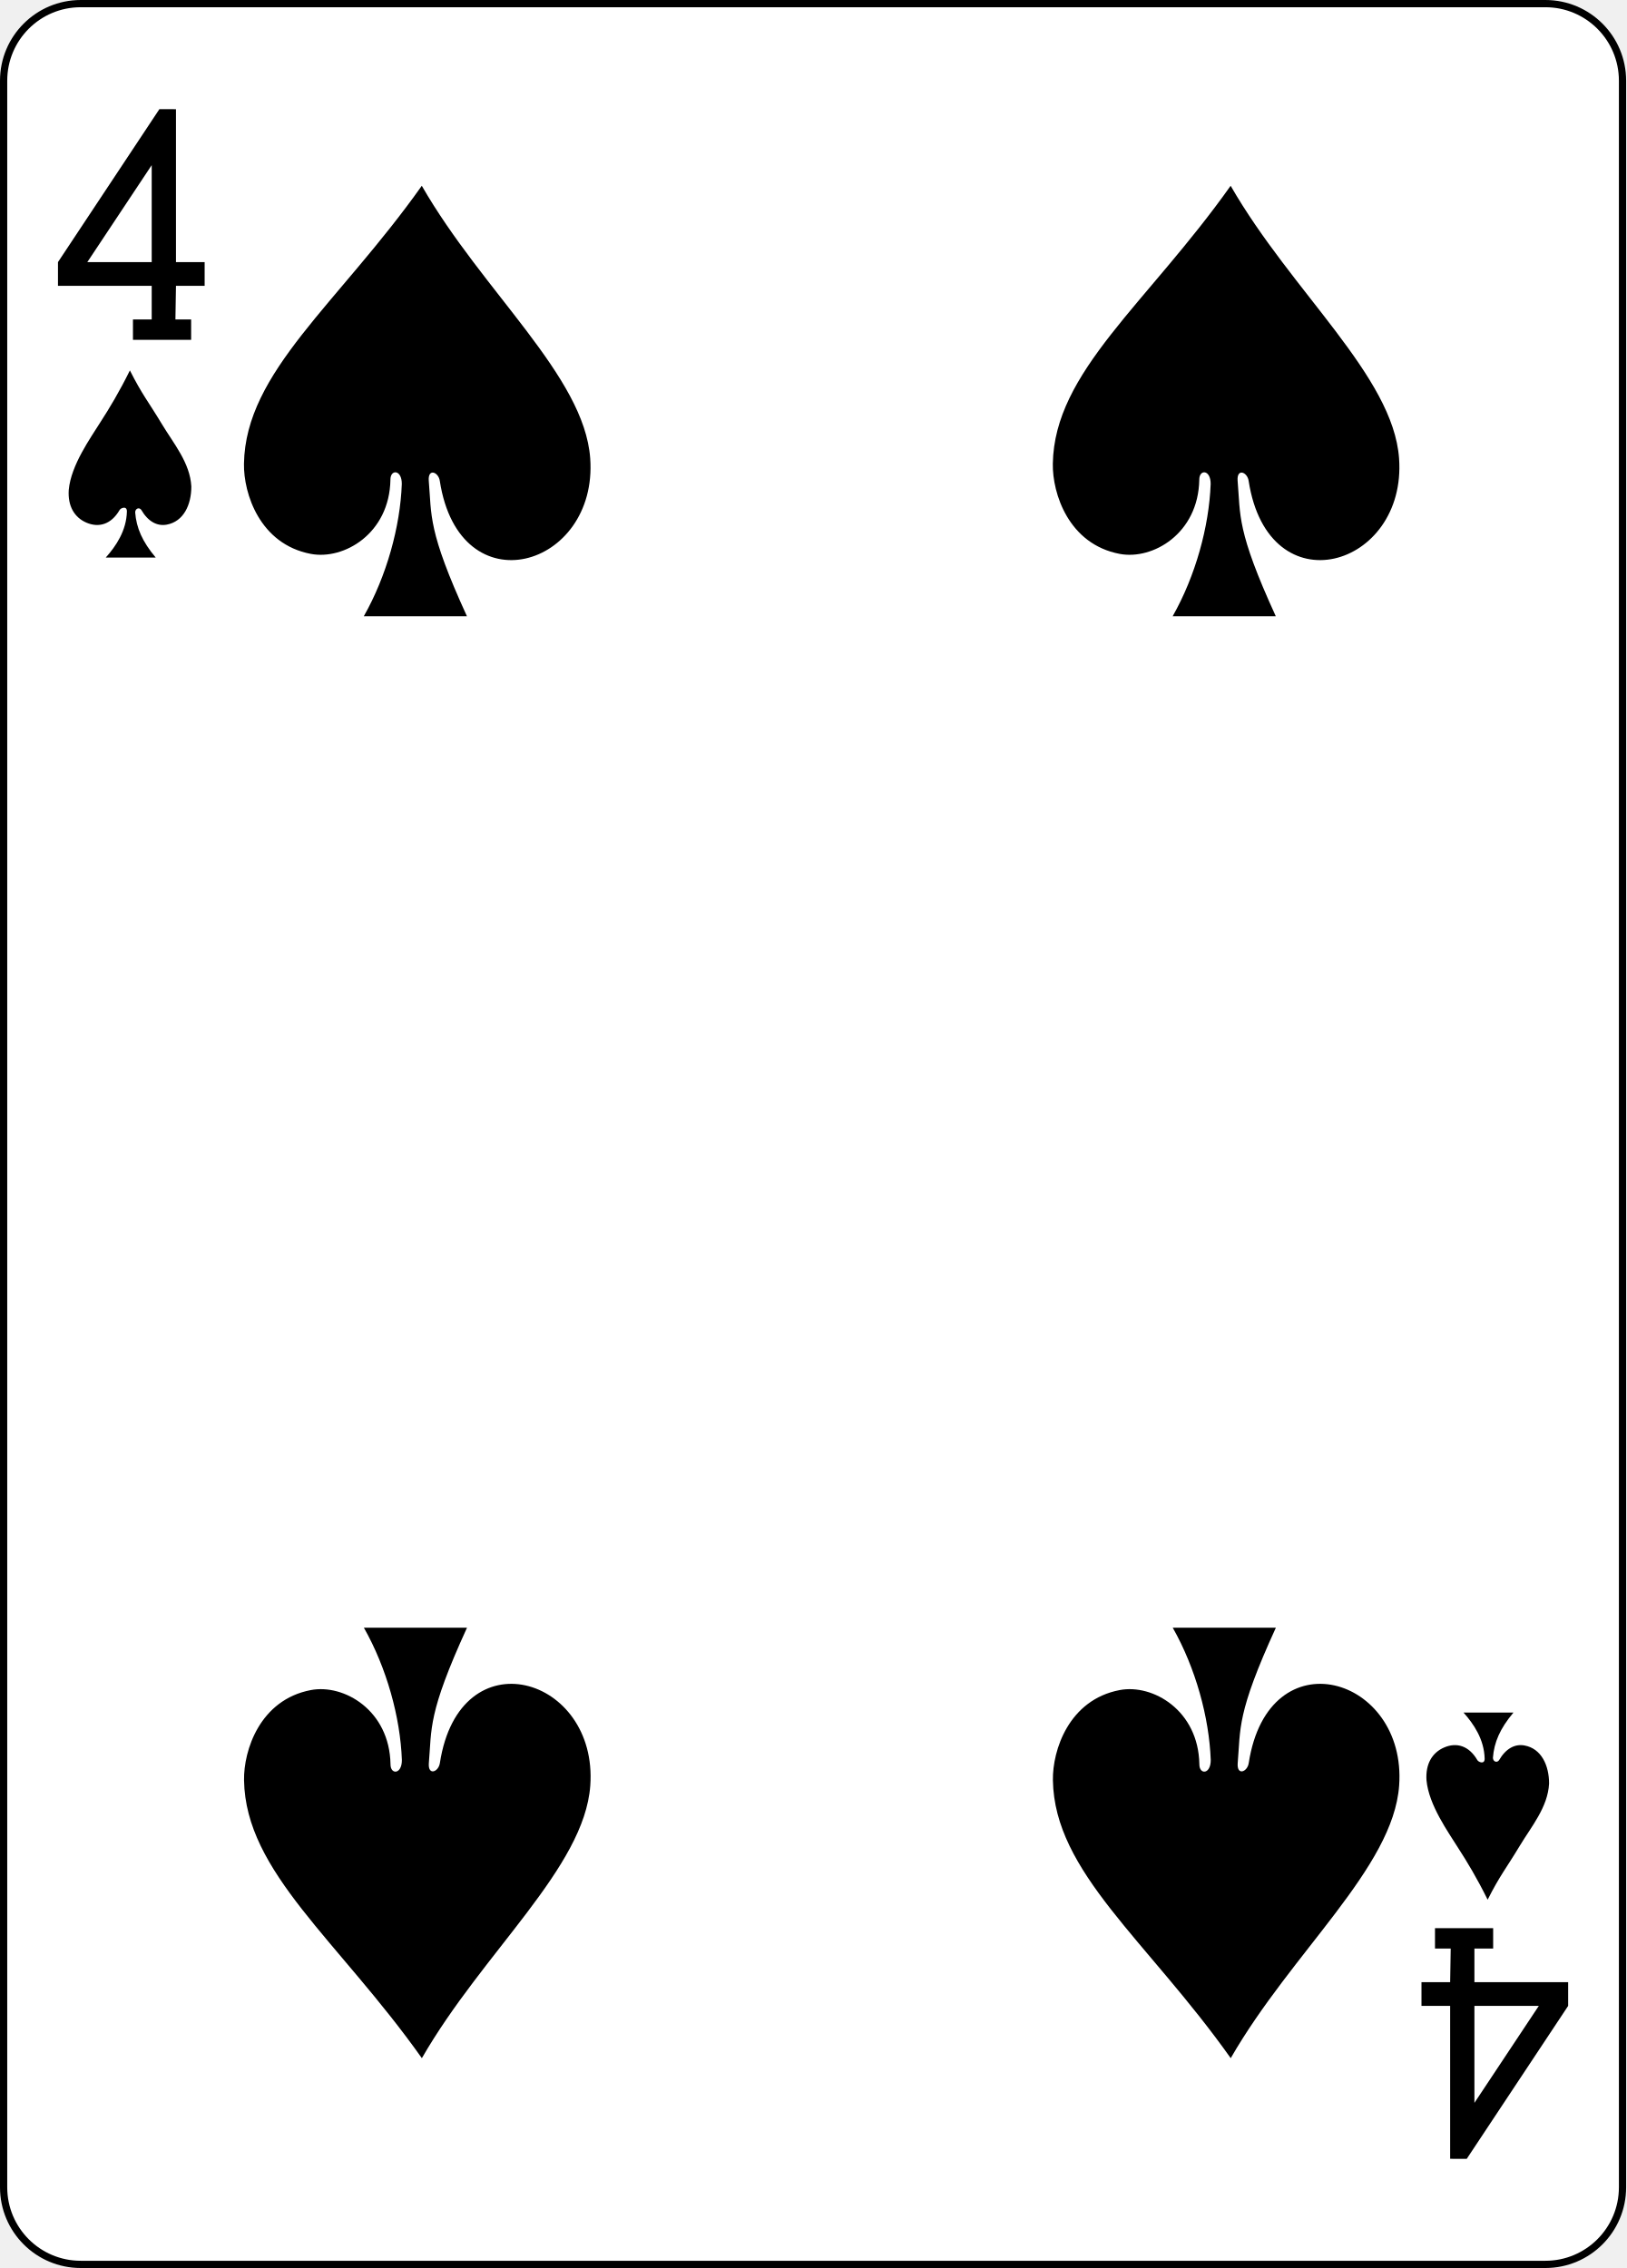
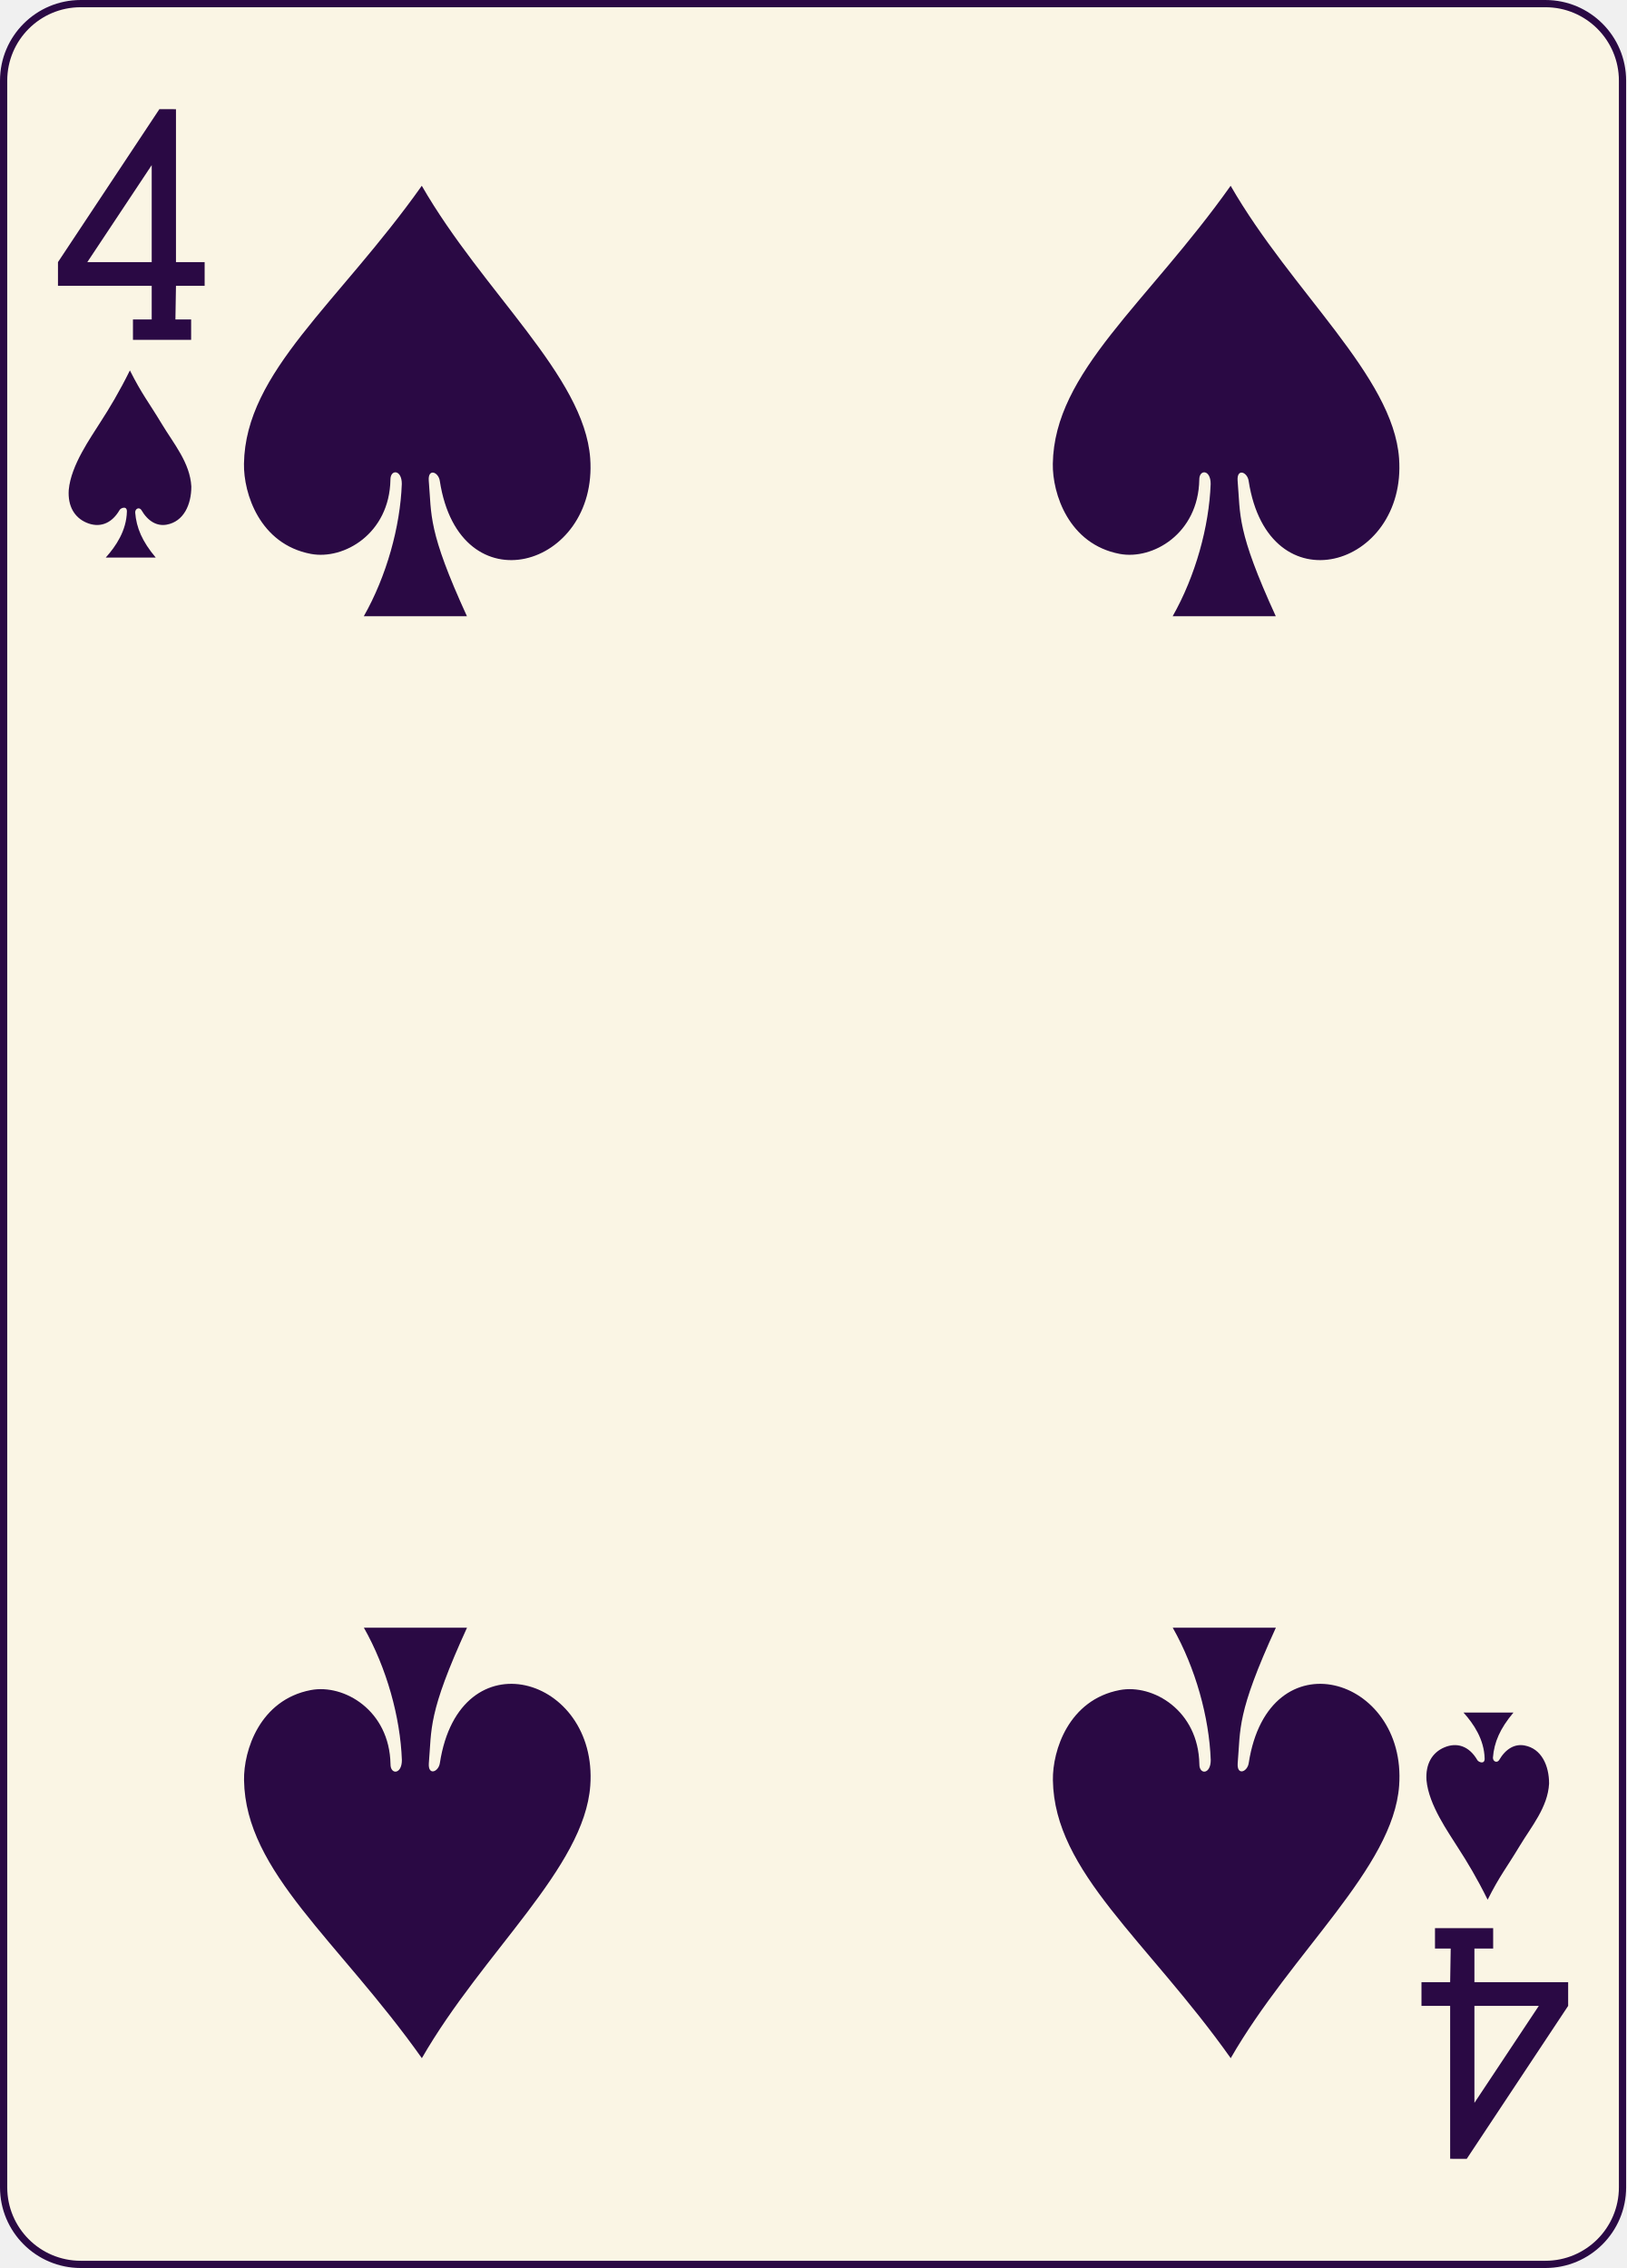
<svg xmlns="http://www.w3.org/2000/svg" width="224.225" height="312.808" id="svg4423" version="1.1">
  <defs id="defs4425" />
  <g id="layer1" transform="translate(-259.9347,-369.7772)">
    <g transform="translate(-1383,92.13511)" id="g3536" style="display:inline">
      <g id="g8085" transform="translate(-0.9965656,0)">
        <g id="g8072">
          <g transform="translate(-5059.956,3024.952)" style="display:inline" id="g8902-9">
-             <rect y="-2746.811" x="6704.386" height="311.811" width="223.228" id="rect6353-0" style="display:inline;fill:#ffffff;fill-opacity:1;stroke:#000000;stroke-width:0.997;stroke-miterlimit:4;stroke-dasharray:none;stroke-opacity:1" rx="10.63" ry="10.63" />
+             <rect y="-2746.811" x="6704.386" height="311.811" width="223.228" id="rect6353-0" style="display:inline;fill:#FAF5E4;fill-opacity:1;stroke:#2A0944;stroke-width:0.997;stroke-miterlimit:4;stroke-dasharray:none;stroke-opacity:1" rx="10.63" ry="10.63" />
            <g transform="matrix(0.3010621,0,0,0.3010621,5623.293,-1949.67)" id="g8591-0">
-               <path id="path7104-6" d="m 3650.172,-2493.73 0,-9.344 8.586,0 0,-15.399 -42.931,0 0,-10.865 46.453,-70.079 7.591,0.026 0,70.053 13.132,0 0,10.865 -13.132,0 -0.253,15.399 7.197,0 0,9.344 z m 8.586,-80.04 -29.493,44.432 29.493,0 z" style="display:inline;fill:#000000;fill-opacity:1" />
-               <path style="display:inline;fill:#000000;fill-opacity:1" d="m 4273.157,-1766.094 0,9.344 -8.586,0 0,15.399 42.931,0 0,10.865 -46.453,70.079 -7.591,-0.026 0,-70.053 -13.132,0 0,-10.865 13.132,0 0.253,-15.399 -7.197,0 0,-9.344 z m -8.586,80.04 29.493,-44.432 -29.493,0 z" id="path7159-1" />
+               <path id="path7104-6" d="m 3650.172,-2493.73 0,-9.344 8.586,0 0,-15.399 -42.931,0 0,-10.865 46.453,-70.079 7.591,0.026 0,70.053 13.132,0 0,10.865 -13.132,0 -0.253,15.399 7.197,0 0,9.344 z m 8.586,-80.04 -29.493,44.432 29.493,0 z" style="display:inline;fill:#2A0944;fill-opacity:1" />
+               <path style="display:inline;fill:#2A0944;fill-opacity:1" d="m 4273.157,-1766.094 0,9.344 -8.586,0 0,15.399 42.931,0 0,10.865 -46.453,70.079 -7.591,-0.026 0,-70.053 -13.132,0 0,-10.865 13.132,0 0.253,-15.399 -7.197,0 0,-9.344 z m -8.586,80.04 29.493,-44.432 -29.493,0 z" id="path7159-1" />
            </g>
          </g>
        </g>
      </g>
-       <path id="path3198" d="m 1698.34,344.402 c 0.015,-2.026 -1.587,-2.064 -1.569,-0.586 -0.134,7.429 -6.417,11.086 -10.981,10.219 -7.036,-1.338 -9.282,-8.322 -9.215,-12.435 0.207,-12.696 12.988,-22.058 24.52,-38.335 8.45,14.691 22.397,26.23 23.223,37.586 1.098,15.098 -18.009,20.73 -20.737,3.133 -0.176,-1.243 -1.64,-1.801 -1.526,-0.065 0.414,4.823 -0.175,6.831 5.266,18.719 l -14.222,0 c 3.15,-5.555 5.025,-12.375 5.24,-18.236 z" style="display:inline;fill:#000000;fill-opacity:1" />
-       <path id="path3200" d="m 1809.872,344.402 c 0.015,-2.026 -1.587,-2.064 -1.569,-0.586 -0.134,7.429 -6.417,11.086 -10.981,10.219 -7.036,-1.338 -9.282,-8.322 -9.215,-12.435 0.207,-12.696 12.988,-22.058 24.52,-38.335 8.45,14.691 22.397,26.23 23.223,37.586 1.098,15.098 -18.009,20.73 -20.737,3.133 -0.176,-1.243 -1.64,-1.801 -1.526,-0.065 0.414,4.823 -0.175,6.831 5.266,18.719 l -14.222,0 c 3.15,-5.555 5.025,-12.375 5.24,-18.236 z" style="display:inline;fill:#000000;fill-opacity:1" />
-       <path id="path3260" d="m 1698.35,520.373 c 0.015,2.026 -1.587,2.064 -1.569,0.586 -0.134,-7.429 -6.417,-11.086 -10.981,-10.219 -7.036,1.338 -9.282,8.322 -9.215,12.435 0.207,12.696 12.988,22.058 24.52,38.335 8.45,-14.691 22.397,-26.23 23.223,-37.586 1.098,-15.098 -18.009,-20.73 -20.737,-3.133 -0.176,1.243 -1.64,1.801 -1.526,0.065 0.414,-4.823 -0.175,-6.831 5.266,-18.719 l -14.222,0 c 3.15,5.555 5.025,12.375 5.24,18.236 z" style="display:inline;fill:#000000;fill-opacity:1" />
-       <path id="path3262" d="m 1809.883,520.373 c 0.015,2.026 -1.587,2.064 -1.569,0.586 -0.134,-7.429 -6.417,-11.086 -10.981,-10.219 -7.036,1.338 -9.282,8.322 -9.215,12.435 0.207,12.696 12.988,22.058 24.52,38.335 8.45,-14.691 22.397,-26.23 23.223,-37.586 1.098,-15.098 -18.009,-20.73 -20.737,-3.133 -0.176,1.243 -1.64,1.801 -1.526,0.065 0.414,-4.823 -0.175,-6.831 5.266,-18.719 l -14.222,0 c 3.15,5.555 5.025,12.375 5.24,18.236 z" style="display:inline;fill:#000000;fill-opacity:1" />
-       <path id="path3314" d="m 1660.434,348.191 c 0.01,-0.872 -0.895,-0.465 -1.018,-0.19 -1.163,1.986 -2.865,2.448 -4.548,1.732 -1.667,-0.709 -2.604,-2.28 -2.454,-4.522 0.31,-3.438 3.035,-7.2 4.355,-9.326 1.252,-1.93 2.628,-4.222 4.077,-7.154 1.697,3.363 2.559,4.321 4.405,7.391 1.626,2.704 3.893,5.353 4.067,8.622 0,2.485 -1.046,4.832 -3.399,5.259 -1.331,0.242 -2.579,-0.442 -3.504,-2.037 -0.282,-0.407 -0.849,-0.195 -0.839,0.362 0.165,2.093 0.955,3.983 2.829,6.212 l -6.887,0 c 1.41,-1.576 2.849,-3.704 2.915,-6.349 z" style="display:inline;fill:#000000;fill-opacity:1" />
-       <path style="display:inline;fill:#000000;fill-opacity:1" d="m 1847.653,520.192 c 0.01,0.872 -0.895,0.465 -1.018,0.19 -1.163,-1.986 -2.865,-2.448 -4.548,-1.732 -1.667,0.709 -2.604,2.28 -2.454,4.522 0.31,3.438 3.035,7.2 4.355,9.326 1.252,1.93 2.628,4.222 4.077,7.154 1.697,-3.363 2.559,-4.321 4.405,-7.392 1.626,-2.704 3.893,-5.353 4.067,-8.622 0,-2.485 -1.046,-4.832 -3.399,-5.259 -1.331,-0.242 -2.579,0.442 -3.504,2.037 -0.282,0.407 -0.849,0.195 -0.839,-0.362 0.165,-2.093 0.955,-3.983 2.829,-6.212 l -6.887,0 c 1.41,1.576 2.849,3.704 2.915,6.349 z" id="path3336" />
+       <path id="path3198" d="m 1698.34,344.402 c 0.015,-2.026 -1.587,-2.064 -1.569,-0.586 -0.134,7.429 -6.417,11.086 -10.981,10.219 -7.036,-1.338 -9.282,-8.322 -9.215,-12.435 0.207,-12.696 12.988,-22.058 24.52,-38.335 8.45,14.691 22.397,26.23 23.223,37.586 1.098,15.098 -18.009,20.73 -20.737,3.133 -0.176,-1.243 -1.64,-1.801 -1.526,-0.065 0.414,4.823 -0.175,6.831 5.266,18.719 l -14.222,0 c 3.15,-5.555 5.025,-12.375 5.24,-18.236 z" style="display:inline;fill:#2A0944;fill-opacity:1" />
+       <path id="path3200" d="m 1809.872,344.402 c 0.015,-2.026 -1.587,-2.064 -1.569,-0.586 -0.134,7.429 -6.417,11.086 -10.981,10.219 -7.036,-1.338 -9.282,-8.322 -9.215,-12.435 0.207,-12.696 12.988,-22.058 24.52,-38.335 8.45,14.691 22.397,26.23 23.223,37.586 1.098,15.098 -18.009,20.73 -20.737,3.133 -0.176,-1.243 -1.64,-1.801 -1.526,-0.065 0.414,4.823 -0.175,6.831 5.266,18.719 l -14.222,0 c 3.15,-5.555 5.025,-12.375 5.24,-18.236 z" style="display:inline;fill:#2A0944;fill-opacity:1" />
+       <path id="path3260" d="m 1698.35,520.373 c 0.015,2.026 -1.587,2.064 -1.569,0.586 -0.134,-7.429 -6.417,-11.086 -10.981,-10.219 -7.036,1.338 -9.282,8.322 -9.215,12.435 0.207,12.696 12.988,22.058 24.52,38.335 8.45,-14.691 22.397,-26.23 23.223,-37.586 1.098,-15.098 -18.009,-20.73 -20.737,-3.133 -0.176,1.243 -1.64,1.801 -1.526,0.065 0.414,-4.823 -0.175,-6.831 5.266,-18.719 l -14.222,0 c 3.15,5.555 5.025,12.375 5.24,18.236 z" style="display:inline;fill:#2A0944;fill-opacity:1" />
+       <path id="path3262" d="m 1809.883,520.373 c 0.015,2.026 -1.587,2.064 -1.569,0.586 -0.134,-7.429 -6.417,-11.086 -10.981,-10.219 -7.036,1.338 -9.282,8.322 -9.215,12.435 0.207,12.696 12.988,22.058 24.52,38.335 8.45,-14.691 22.397,-26.23 23.223,-37.586 1.098,-15.098 -18.009,-20.73 -20.737,-3.133 -0.176,1.243 -1.64,1.801 -1.526,0.065 0.414,-4.823 -0.175,-6.831 5.266,-18.719 l -14.222,0 c 3.15,5.555 5.025,12.375 5.24,18.236 z" style="display:inline;fill:#2A0944;fill-opacity:1" />
+       <path id="path3314" d="m 1660.434,348.191 c 0.01,-0.872 -0.895,-0.465 -1.018,-0.19 -1.163,1.986 -2.865,2.448 -4.548,1.732 -1.667,-0.709 -2.604,-2.28 -2.454,-4.522 0.31,-3.438 3.035,-7.2 4.355,-9.326 1.252,-1.93 2.628,-4.222 4.077,-7.154 1.697,3.363 2.559,4.321 4.405,7.391 1.626,2.704 3.893,5.353 4.067,8.622 0,2.485 -1.046,4.832 -3.399,5.259 -1.331,0.242 -2.579,-0.442 -3.504,-2.037 -0.282,-0.407 -0.849,-0.195 -0.839,0.362 0.165,2.093 0.955,3.983 2.829,6.212 l -6.887,0 c 1.41,-1.576 2.849,-3.704 2.915,-6.349 z" style="display:inline;fill:#2A0944;fill-opacity:1" />
+       <path style="display:inline;fill:#2A0944;fill-opacity:1" d="m 1847.653,520.192 c 0.01,0.872 -0.895,0.465 -1.018,0.19 -1.163,-1.986 -2.865,-2.448 -4.548,-1.732 -1.667,0.709 -2.604,2.28 -2.454,4.522 0.31,3.438 3.035,7.2 4.355,9.326 1.252,1.93 2.628,4.222 4.077,7.154 1.697,-3.363 2.559,-4.321 4.405,-7.392 1.626,-2.704 3.893,-5.353 4.067,-8.622 0,-2.485 -1.046,-4.832 -3.399,-5.259 -1.331,-0.242 -2.579,0.442 -3.504,2.037 -0.282,0.407 -0.849,0.195 -0.839,-0.362 0.165,-2.093 0.955,-3.983 2.829,-6.212 l -6.887,0 c 1.41,1.576 2.849,3.704 2.915,6.349 z" id="path3336" />
    </g>
  </g>
</svg>
